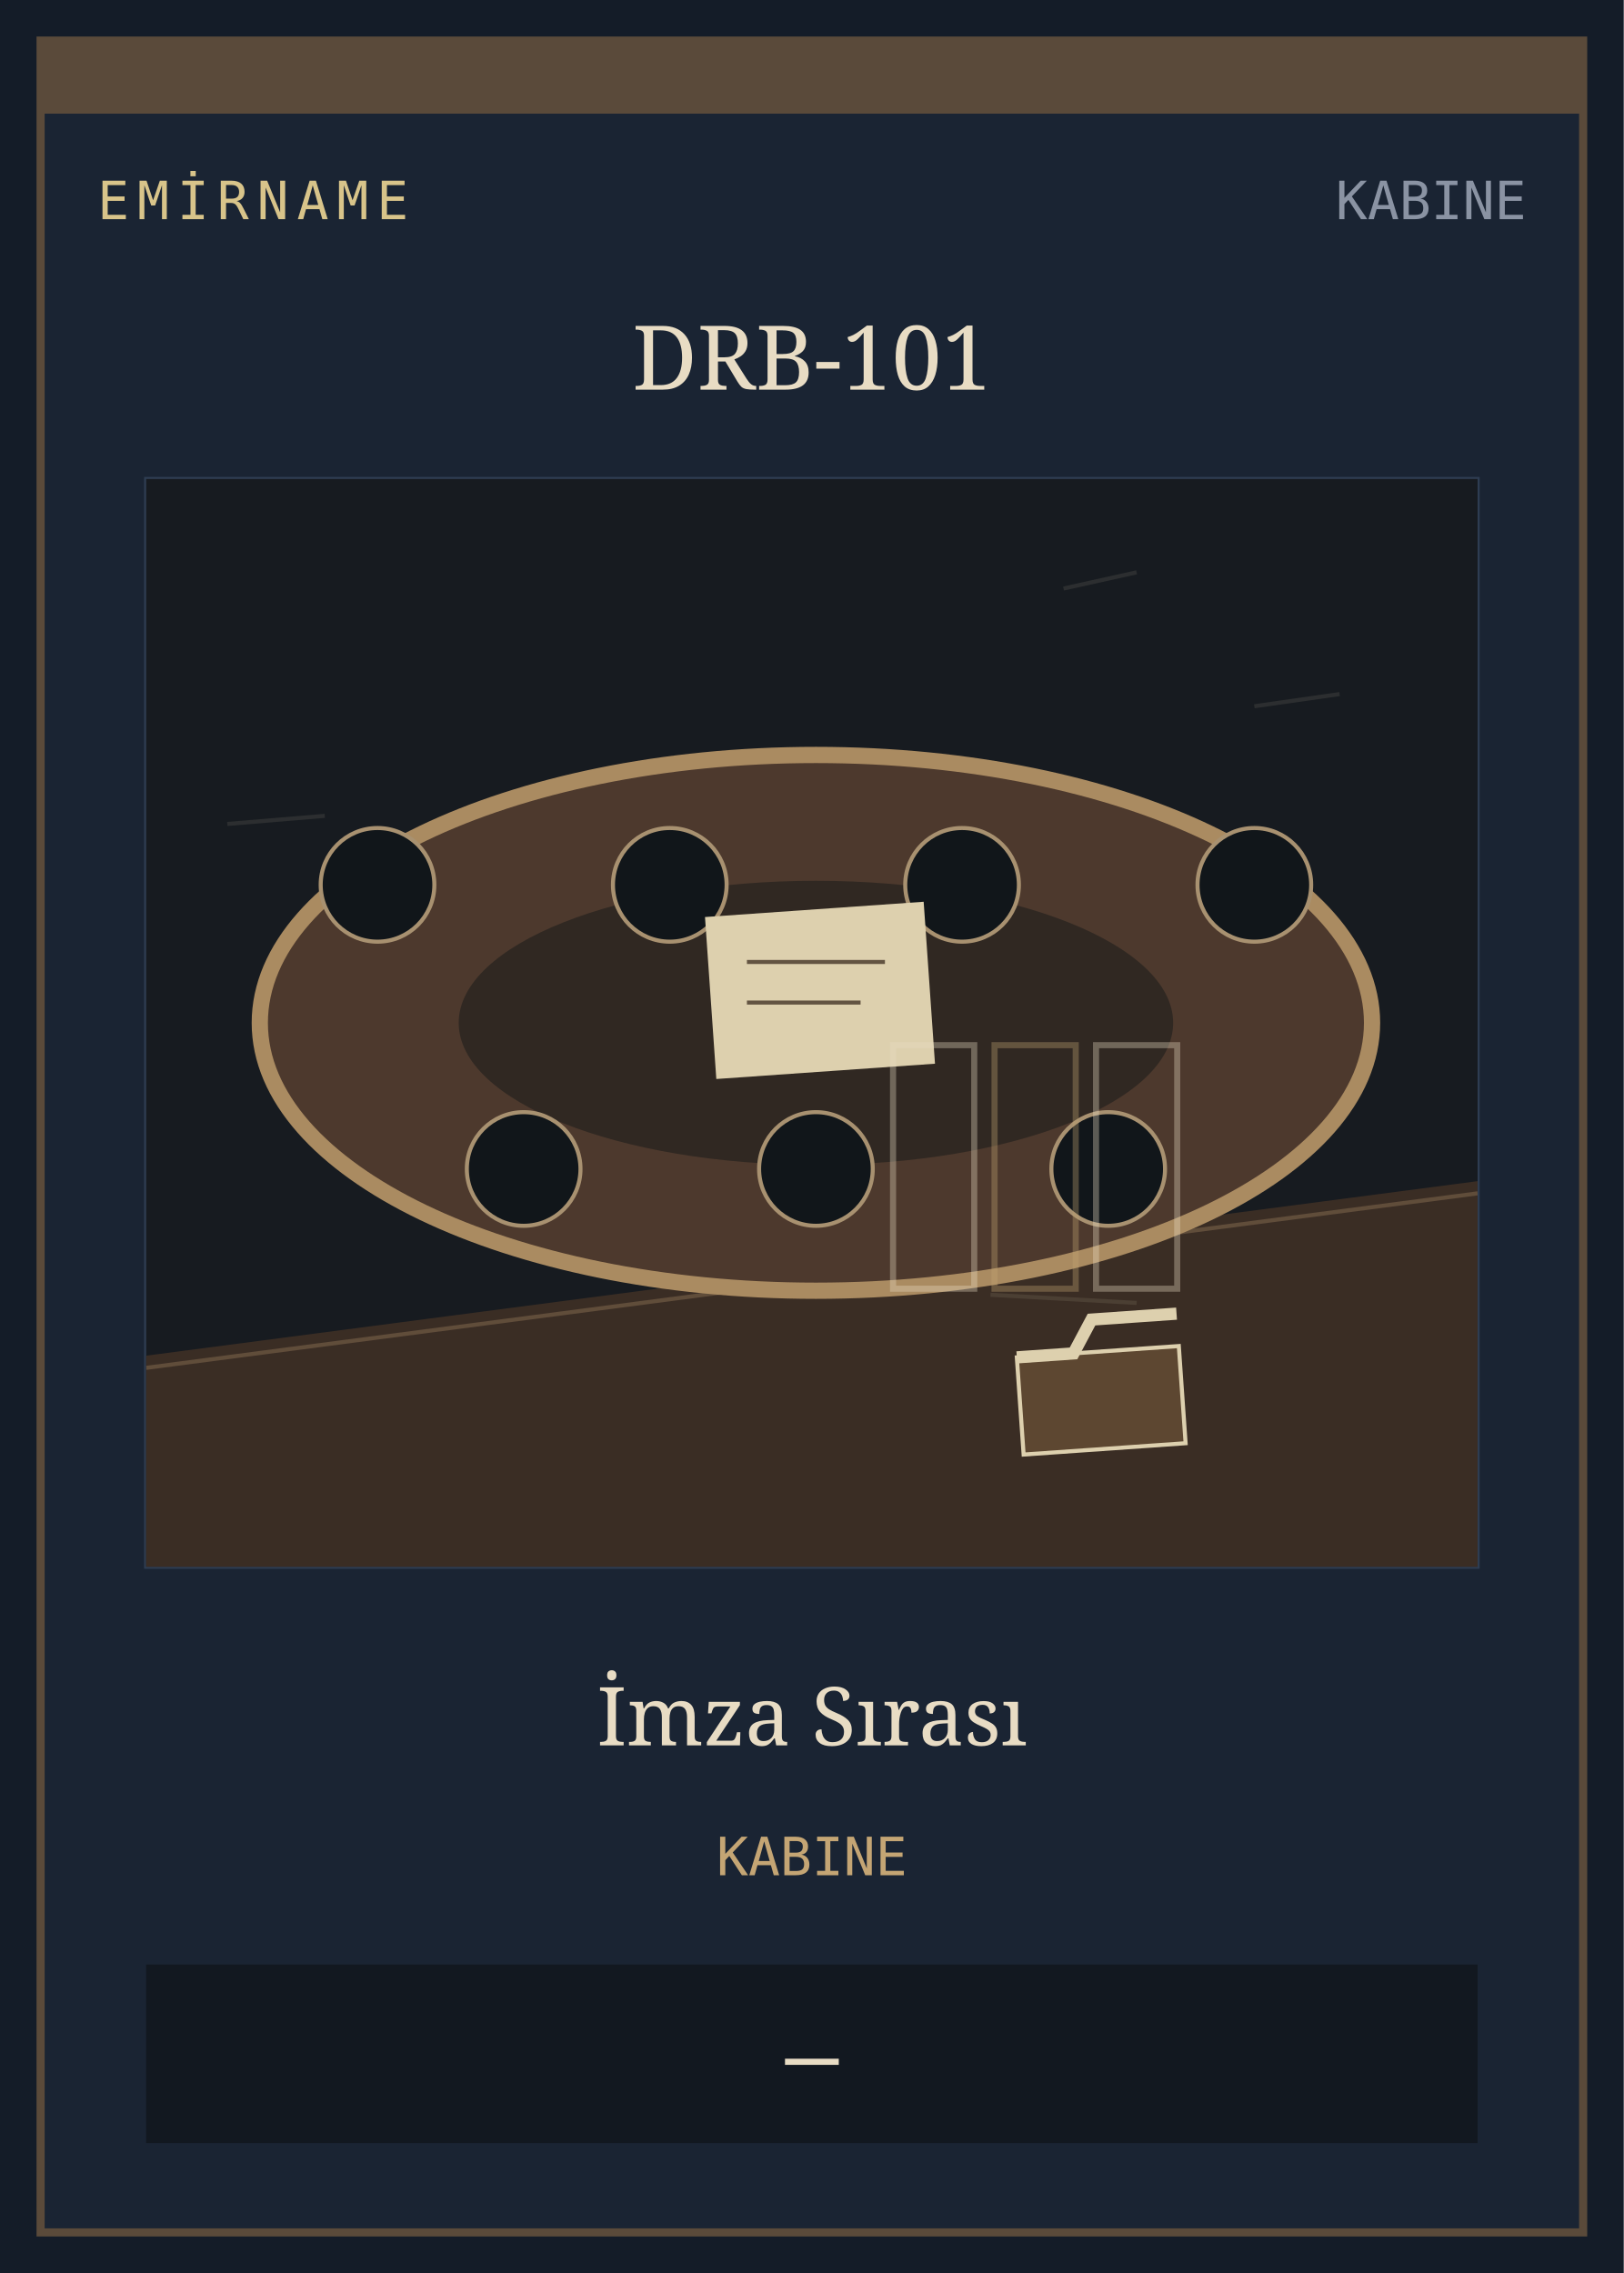
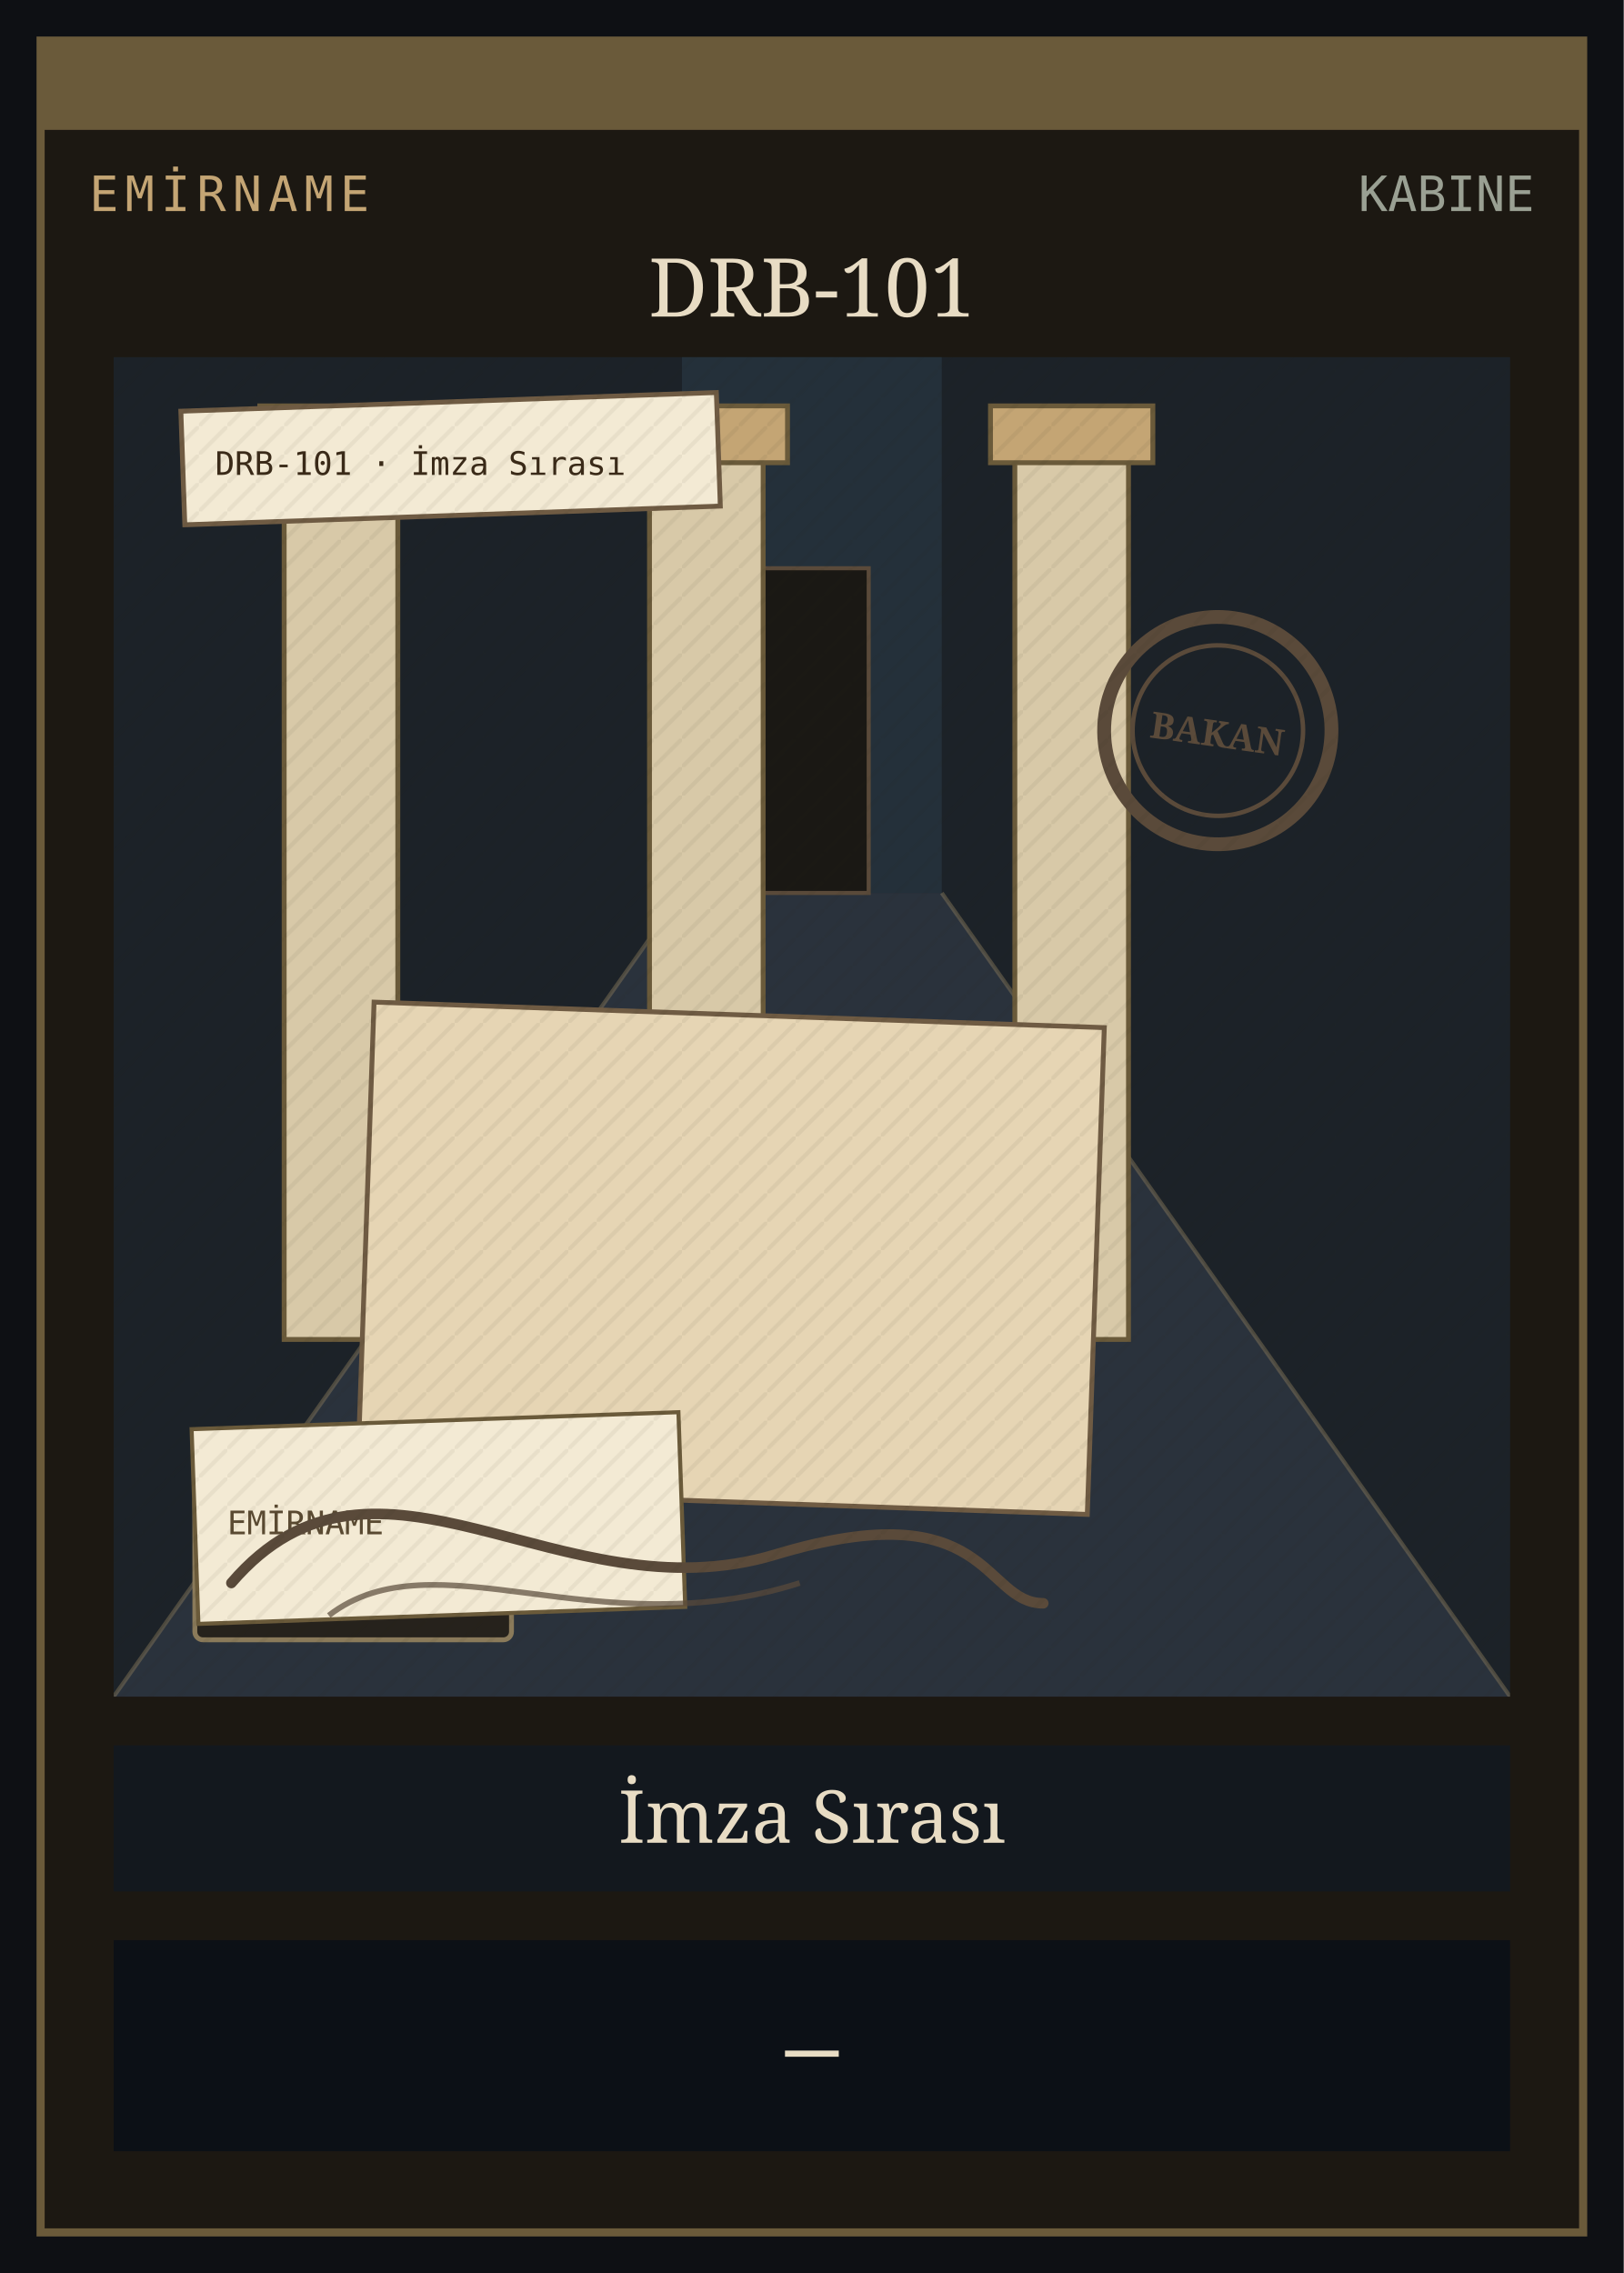
<svg xmlns="http://www.w3.org/2000/svg" viewBox="0 0 400 560" width="400" height="560">
  <defs>
-     <clipPath id="scene">
-       <rect x="36" y="118" width="328" height="268" />
+     <pattern id="grain" width="7" height="7" patternUnits="userSpaceOnUse">
+       <path d="M0 7 L7 0" stroke="#2a2218" opacity=".055" />
+     </pattern>
+     <clipPath id="well-DRB-101">
+       <rect x="28" y="88" width="344" height="330" />
    </clipPath>
  </defs>
-   <rect width="400" height="560" fill="#141c28" />
-   <rect x="10" y="10" width="380" height="540" fill="#1a2433" stroke="#5a4a3a" stroke-width="2" />
-   <rect x="10" y="10" width="380" height="18" fill="#5a4a3a" />
-   <text x="24" y="54" fill="#d8c48a" font-family="ui-monospace,monospace" font-size="13" letter-spacing="2">EMİRNAME</text>
-   <text x="376" y="54" text-anchor="end" fill="#8a93a3" font-family="ui-monospace,monospace" font-size="13">KABINE</text>
-   <text x="200" y="96" text-anchor="middle" fill="#e8dcc4" font-family="Georgia,serif" font-size="22">DRB-101</text>
-   <rect x="36" y="118" width="328" height="268" fill="#243044" stroke="#2e3d52" stroke-width="1" />
-   <g clip-path="url(#scene)">
-     <rect x="36" y="118" width="328" height="268" fill="#171b20" />
-     <path d="M36 334 L364 291 V386 H36Z" fill="#3a2d24" />
-     <path d="M36 337 L364 294" stroke="#8f7355" opacity=".45" />
-     <path d="M262 145 l18 -4" stroke="#eadfbe" opacity=".10" />
-     <path d="M309 174 l21 -3" stroke="#eadfbe" opacity=".10" />
-     <path d="M56 203 l24 -2" stroke="#eadfbe" opacity=".10" />
-     <path d="M103 232 l27 -1" stroke="#eadfbe" opacity=".10" />
-     <path d="M150 261 l30 0" stroke="#eadfbe" opacity=".10" />
-     <path d="M197 290 l33 1" stroke="#eadfbe" opacity=".10" />
-     <path d="M244 319 l36 2" stroke="#eadfbe" opacity=".10" />
-     <ellipse cx="201" cy="252" rx="137" ry="66" fill="#4d392d" stroke="#aa8b61" stroke-width="4" />
-     <ellipse cx="201" cy="252" rx="88" ry="35" fill="#302822" />
-     <g fill="#11161a" stroke="#a89170">
-       <circle cx="93" cy="218" r="14" />
-       <circle cx="129" cy="288" r="14" />
-       <circle cx="165" cy="218" r="14" />
-       <circle cx="201" cy="288" r="14" />
-       <circle cx="237" cy="218" r="14" />
-       <circle cx="273" cy="288" r="14" />
-       <circle cx="309" cy="218" r="14" />
+   <rect width="400" height="560" fill="#0e1014" />
+   <rect x="10" y="10" width="380" height="540" fill="#1c1812" stroke="#6a5a3a" stroke-width="2" />
+   <rect x="10" y="10" width="380" height="22" fill="#6a5a3a" />
+   <text x="22" y="52" fill="#c4a574" font-family="ui-monospace,monospace" font-size="12" letter-spacing="1.6">EMİRNAME</text>
+   <text x="378" y="52" text-anchor="end" fill="#9aa093" font-family="ui-monospace,monospace" font-size="12">KABINE</text>
+   <text x="200" y="78" text-anchor="middle" fill="#e8dcc4" font-family="Georgia,serif" font-size="20">DRB-101</text>
+   <g clip-path="url(#well-DRB-101)" data-series="Kabine" data-kind="spell" data-subtype="normal" data-tier="low" data-aux="0">
+     <rect x="28" y="88" width="344" height="330" fill="#1c2228" />
+     <path d="M28 418 L168 220 L232 220 L372 418" fill="#2a323c" />
+     <path d="M168 220 L232 220 L232 88 L168 88 Z" fill="#24303a" />
+     <rect x="186" y="140" width="28" height="80" fill="#1a1814" stroke="#5a4a3a" />
+     <path d="M28 418 L168 220 M232 220 L372 418" stroke="#8a7a5a" opacity=".45" />
+     <rect x="70.0" y="110.0" width="28.0" height="220.0" fill="#d8c9a8" stroke="#6a5a3a" stroke-width="1.2" />
+     <rect x="64.0" y="100.0" width="40.0" height="14.0" fill="#c4a574" stroke="#6a5a3a" stroke-width="1.2" />
+     <rect x="160.0" y="110.0" width="28.0" height="220.0" fill="#d8c9a8" stroke="#6a5a3a" stroke-width="1.2" />
+     <rect x="154.0" y="100.0" width="40.0" height="14.0" fill="#c4a574" stroke="#6a5a3a" stroke-width="1.2" />
+     <rect x="250.0" y="110.0" width="28.0" height="220.0" fill="#d8c9a8" stroke="#6a5a3a" stroke-width="1.2" />
+     <rect x="244.0" y="100.0" width="40.0" height="14.0" fill="#c4a574" stroke="#6a5a3a" stroke-width="1.2" />
+     <g transform="rotate(2.0 180.0 310.0)">
+       <rect x="90.0" y="250.0" width="180.0" height="120.0" fill="#e6d5b4" stroke="#6f5b43" stroke-width="1.2" />
    </g>
-     <rect x="175" y="224" width="54" height="40" fill="#ddd0ae" transform="rotate(-4 202 244)" />
-     <path d="M184 237h34M184 247h28" stroke="#635442" />
-     <g transform="translate(271 341) rotate(-4)">
-       <path d="M-20-8h40v24h-40z" fill="#5d4731" stroke="#ddd0ae" />
-       <path d="M-20-8h14l5-8h21" fill="none" stroke="#ddd0ae" stroke-width="3" />
+     <g transform="rotate(8 300 180)">
+       <circle cx="300" cy="180" r="28" fill="none" stroke="#5a4a3a" stroke-width="3.4" />
+       <circle cx="300" cy="180" r="21" fill="none" stroke="#5a4a3a" stroke-width="1.1" />
+       <text x="300" y="184" text-anchor="middle" fill="#5a4a3a" font-family="Georgia,serif" font-size="9" font-weight="700">BAKAN</text>
    </g>
-     <g opacity=".35" transform="scale(.5) translate(310 325)">
-       <rect x="130" y="190" width="40" height="120" fill="none" stroke="#e8dcc4" stroke-width="3" />
-       <rect x="180" y="190" width="40" height="120" fill="none" stroke="#c4a574" stroke-width="3" />
-       <rect x="230" y="190" width="40" height="120" fill="none" stroke="#e8dcc4" stroke-width="3" />
+     <rect x="48.0" y="368.0" width="78.0" height="36.0" rx="2" fill="#26221c" stroke="#8a7a5a" stroke-width="1.2" />
+     <circle cx="70" cy="386" r="10" fill="none" stroke="#c4a574" stroke-width="2" />
+     <circle cx="102" cy="386" r="10" fill="none" stroke="#c4a574" stroke-width="2" />
+     <path d="M70 386 h32" stroke="#e4d4b4" stroke-width="2" />
+     <g transform="rotate(-2.0 108.0 374.0)">
+       <rect x="48.0" y="350.0" width="120.0" height="48.0" fill="#f3ead4" stroke="#6a5a3a" stroke-width="1" />
    </g>
+     <text x="56" y="378" fill="#5a4a32" font-family="ui-monospace,monospace" font-size="8">EMİRNAME</text>
+     <path d="M57.0 390.0 C93.0 348.0 138.0 399.0 191.0 383.0 S242.0 395.0 257.0 395.0" fill="none" stroke="#5a4a3a" stroke-width="2.6" stroke-linecap="round" />
+     <path d="M81.0 398.0 C107.0 378.0 147.0 406.0 197.0 390.0" fill="none" stroke="#5a4a3a" stroke-width="1.4" opacity=".7" />
+     <g transform="rotate(-2.0 111.0 113.0)">
+       <rect x="45.0" y="99.0" width="132.0" height="28.0" fill="#f3ead4" stroke="#6f5b43" stroke-width="1.2" />
+     </g>
+     <text x="53" y="117" fill="#3a2a18" font-family="ui-monospace,monospace" font-size="8">DRB-101 · İmza Sırası</text>
+     <rect x="28" y="88" width="344" height="330" fill="url(#grain)" />
  </g>
-   <text x="200" y="430" text-anchor="middle" fill="#e8dcc4" font-family="Georgia,serif" font-size="20">İmza Sırası</text>
-   <text x="200" y="462" text-anchor="middle" fill="#c4a574" font-family="ui-monospace,monospace" font-size="13">KABINE</text>
-   <rect x="36" y="484" width="328" height="44" fill="#121820" />
-   <text x="200" y="514" text-anchor="middle" fill="#e8dcc4" font-family="ui-monospace,monospace" font-size="22">—</text>
+   <rect x="28" y="430" width="344" height="36" fill="#121820" opacity=".92" />
+   <text x="200" y="454" text-anchor="middle" fill="#e8dcc4" font-family="Georgia,serif" font-size="18">İmza Sırası</text>
+   <rect x="28" y="478" width="344" height="52" fill="#0c1016" />
+   <text x="200" y="512" text-anchor="middle" fill="#e8dcc4" font-family="ui-monospace,monospace" font-size="22">—</text>
</svg>
